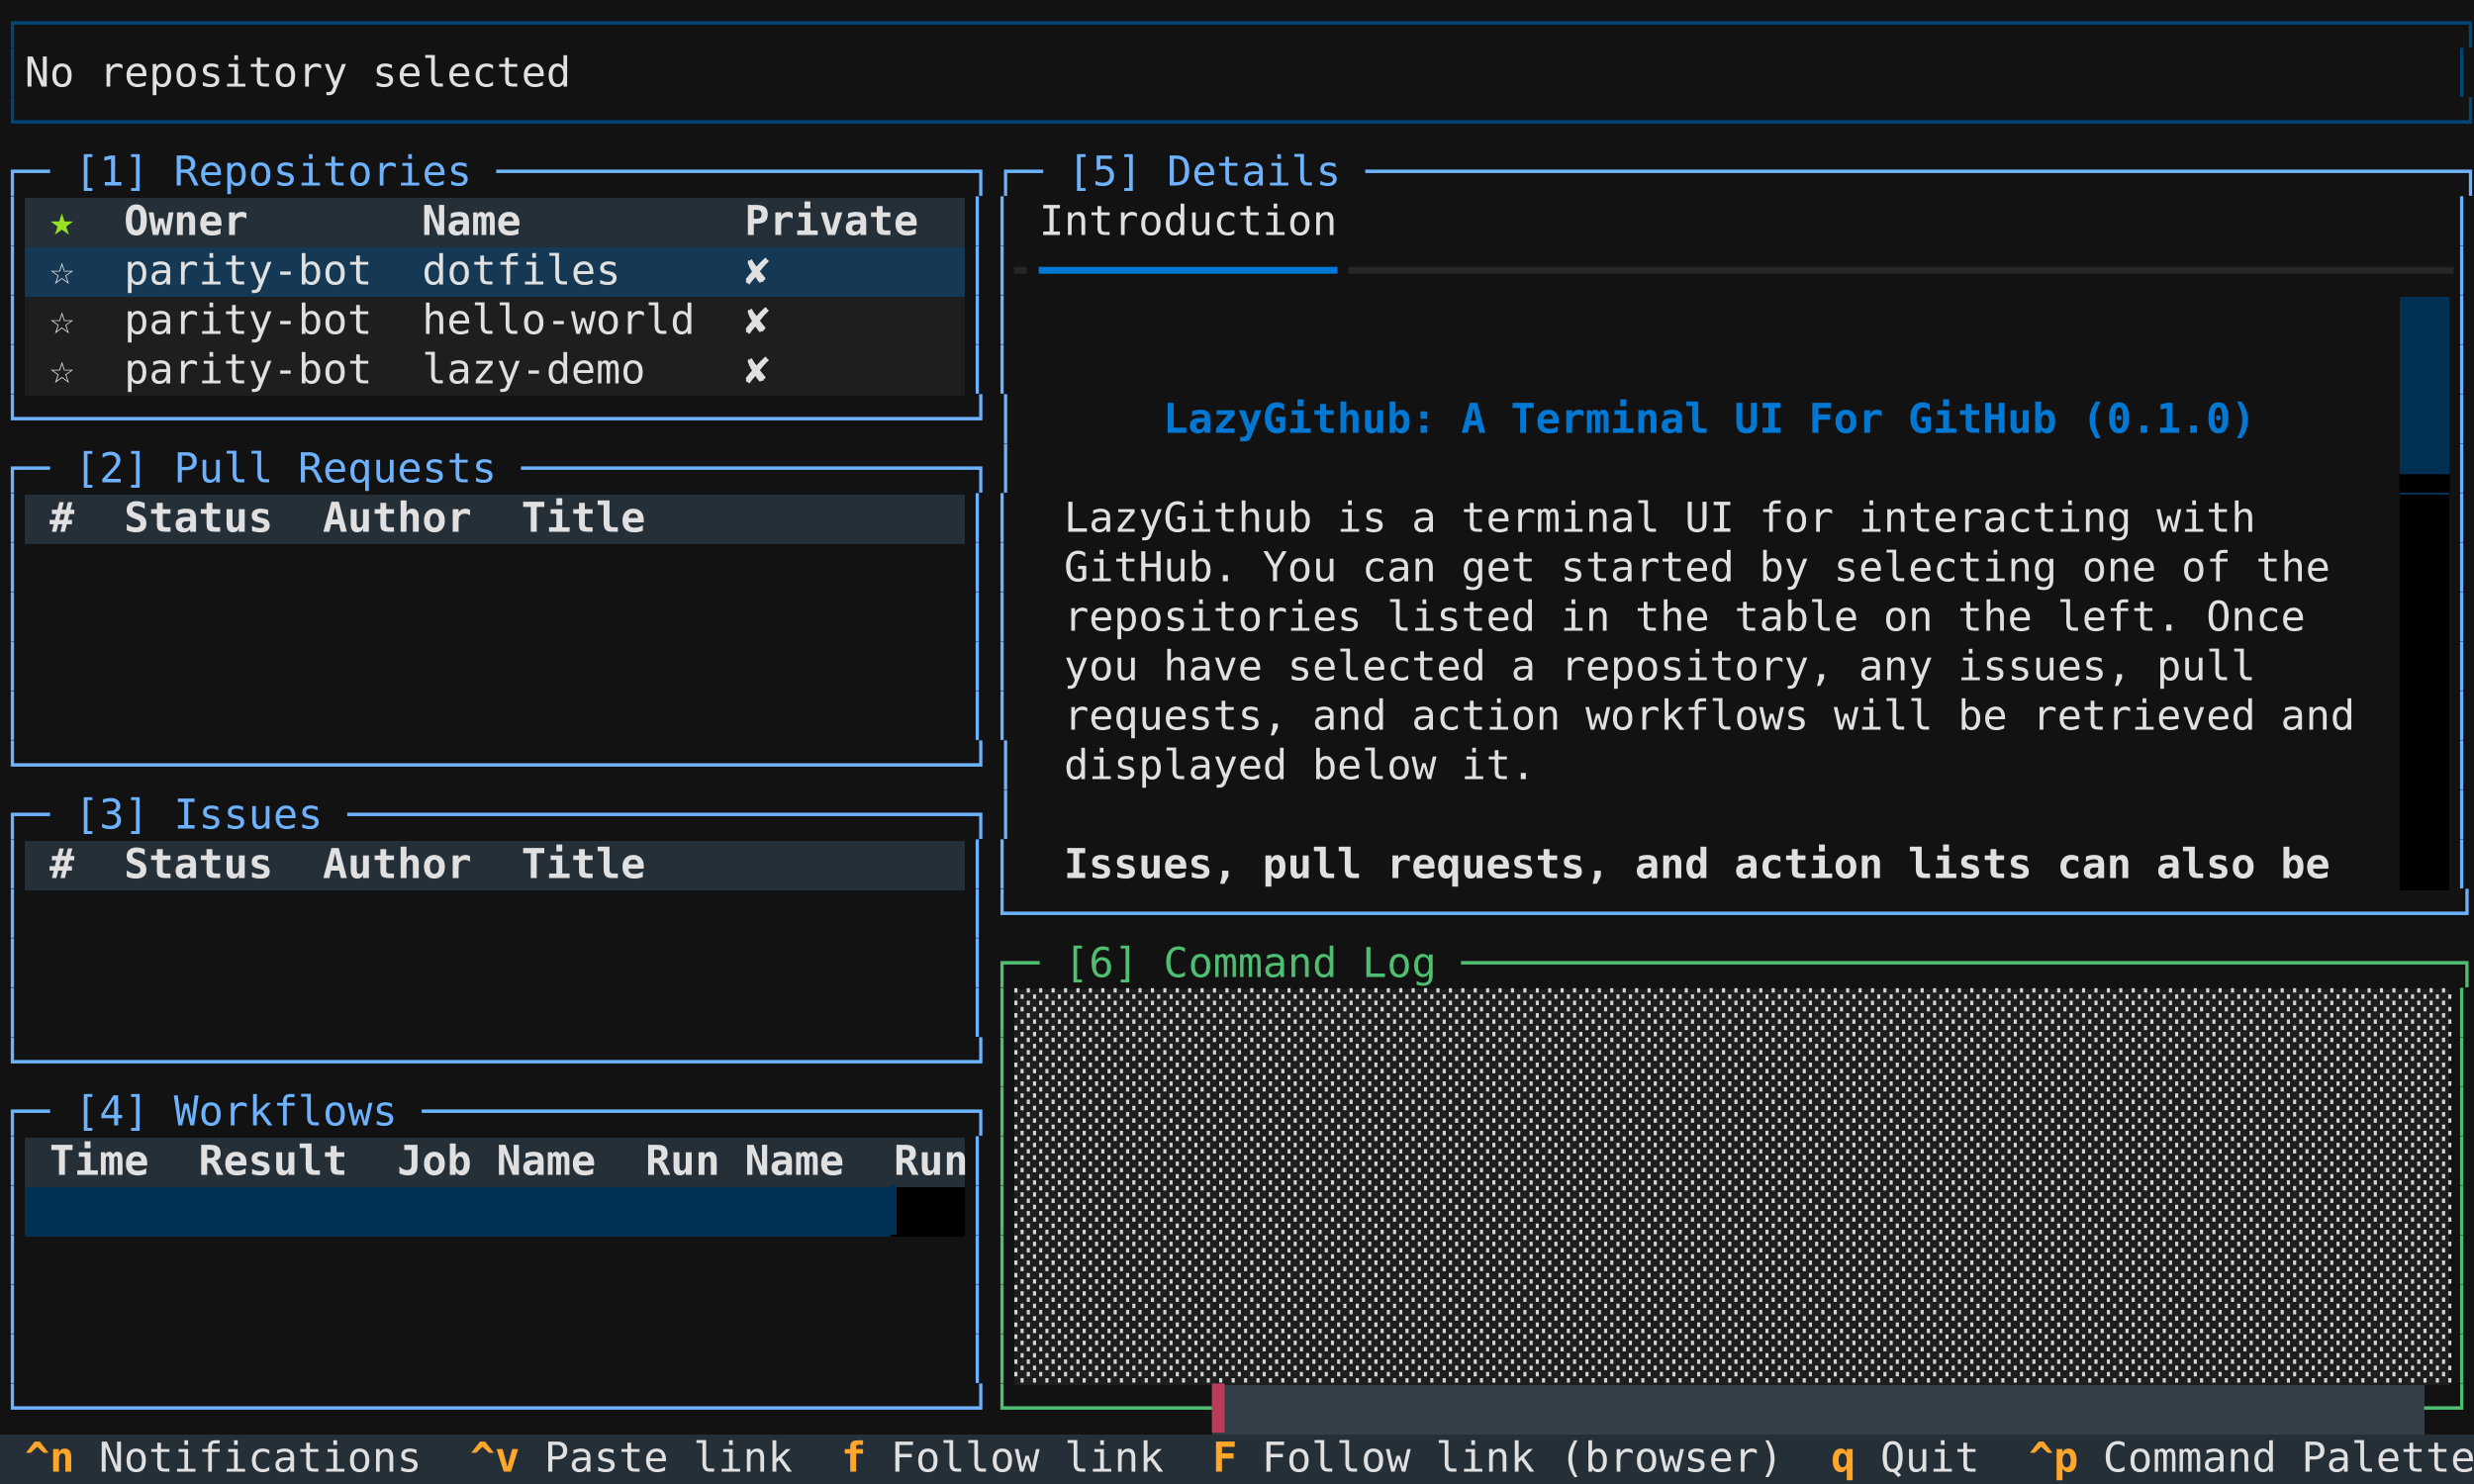
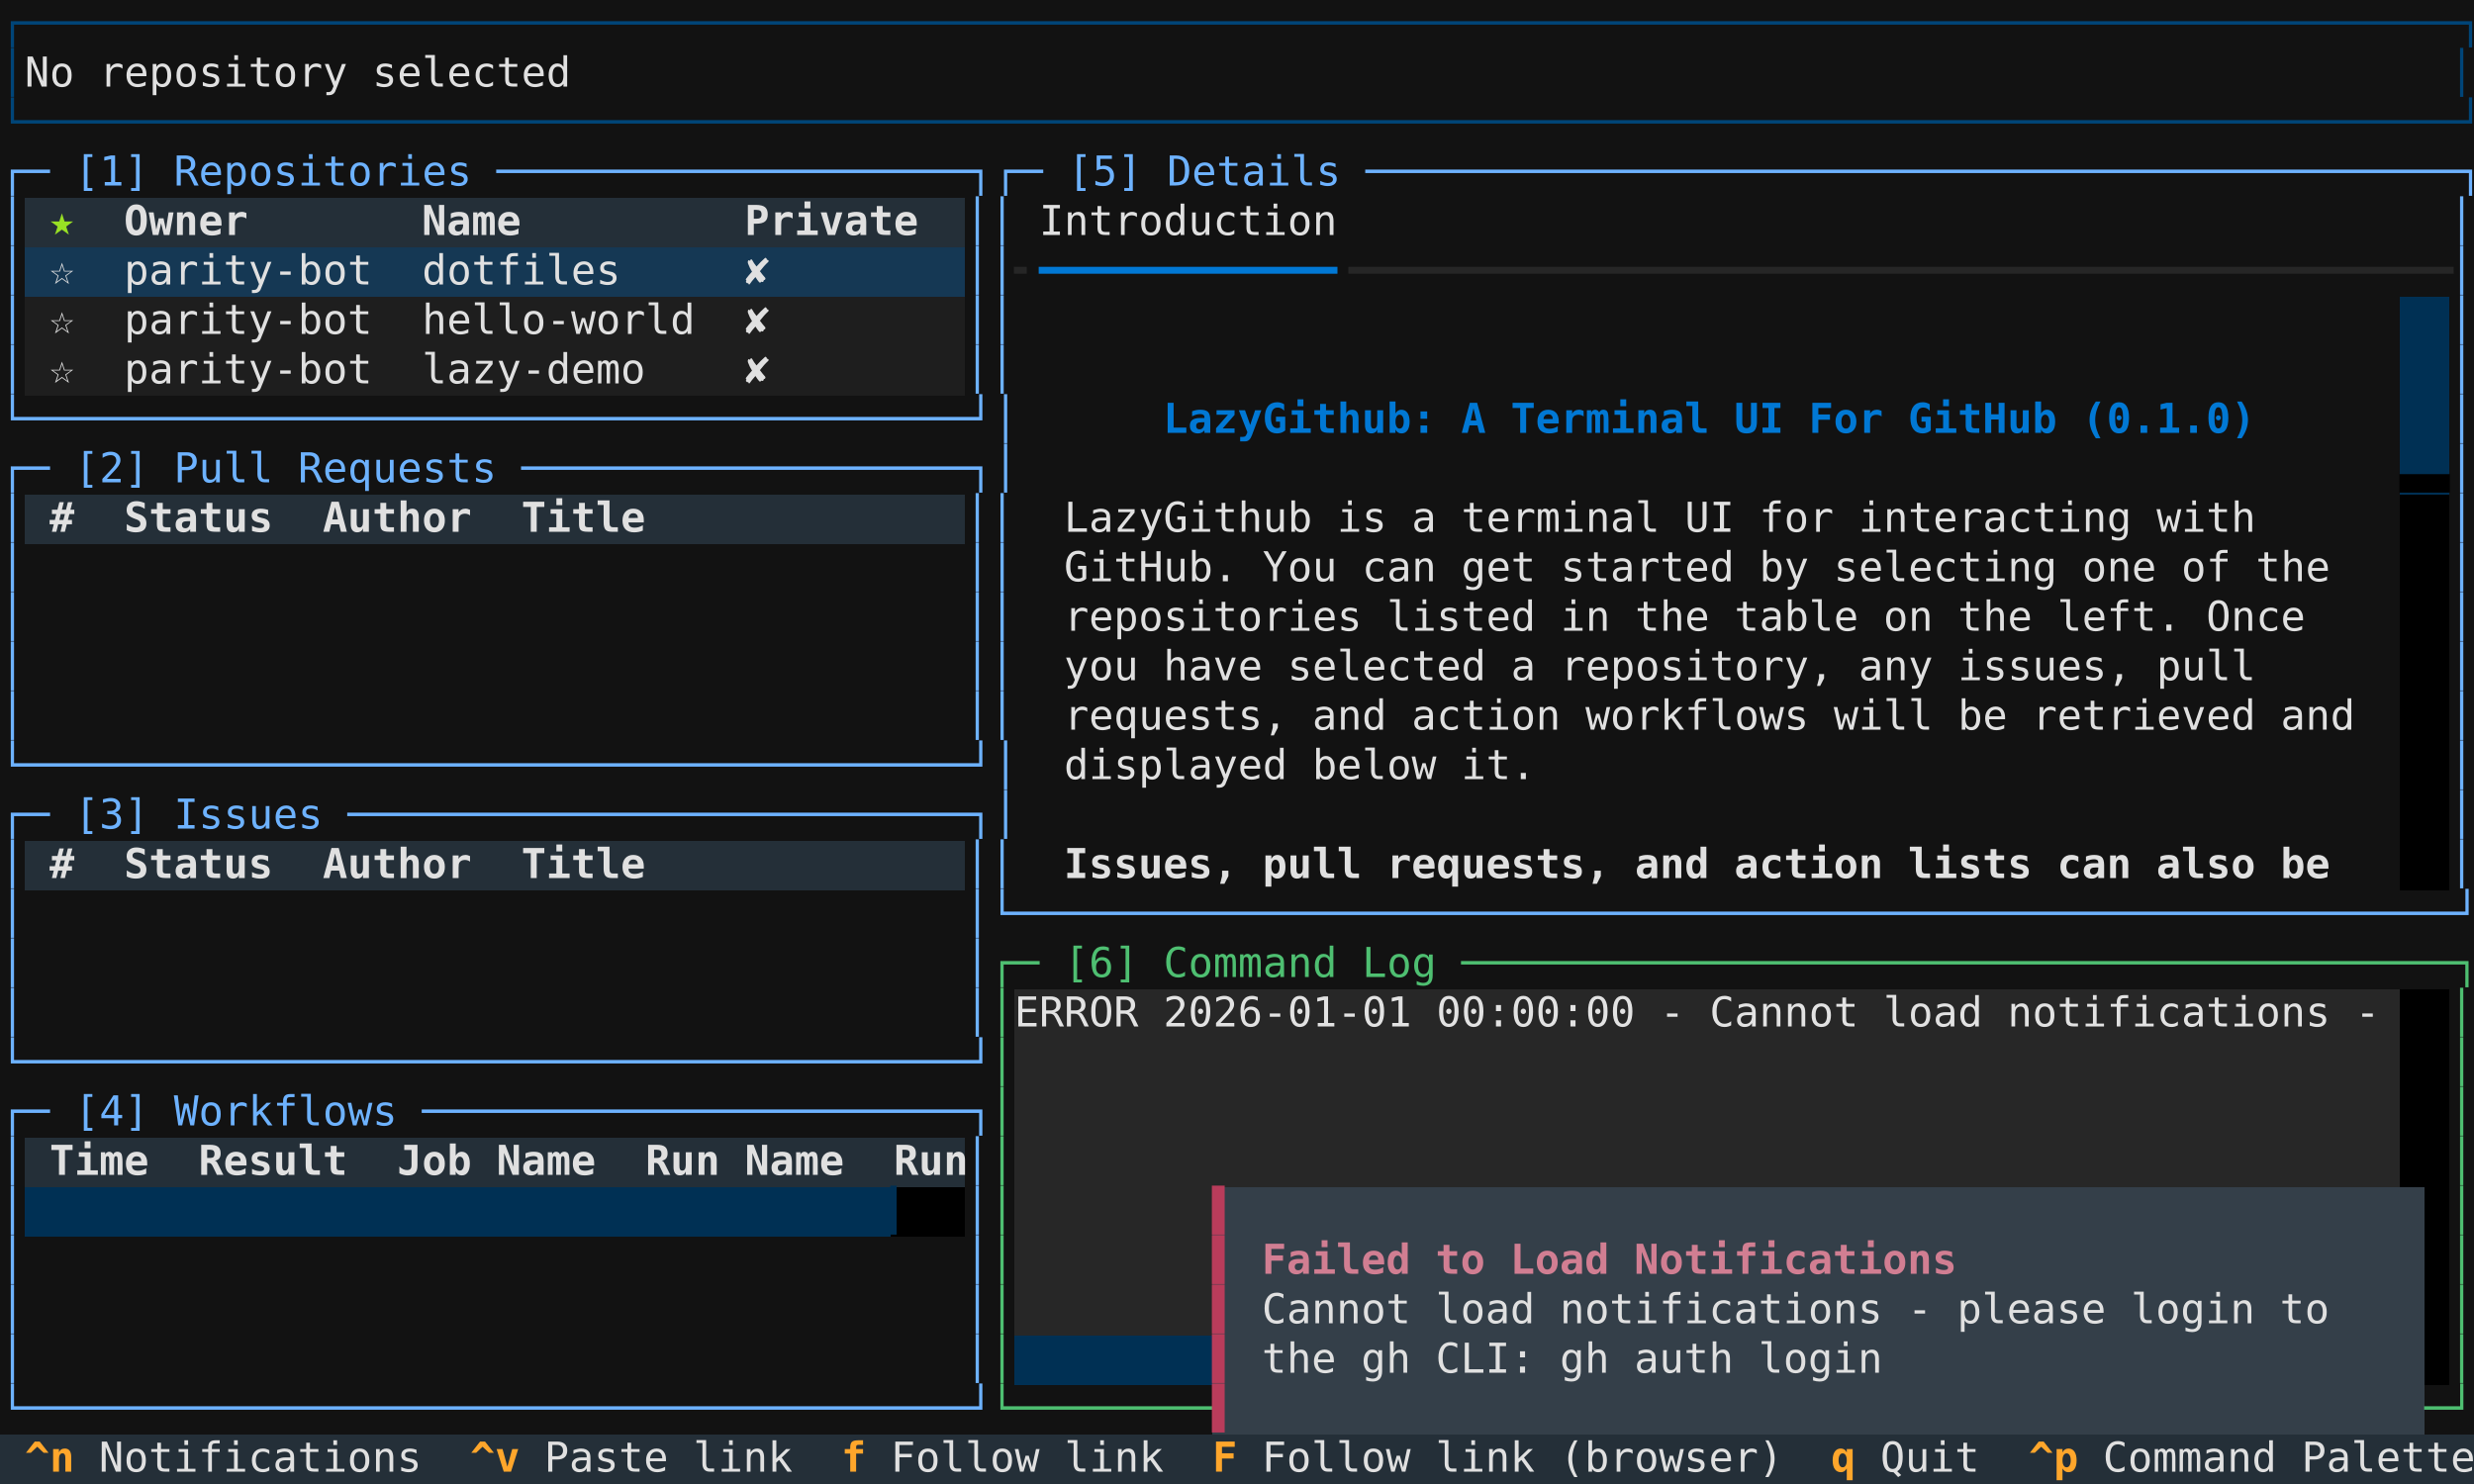
<svg xmlns="http://www.w3.org/2000/svg" width="1000" height="600" viewBox="0 0 1000 600" xml:space="preserve">
  <style>
text { font-family: ui-monospace, SFMono-Regular, Menlo, Consolas, 'DejaVu Sans Mono', 'Liberation Mono', 'Noto Sans Mono', monospace; font-size: 16.67px; white-space: pre; }
.s0 { fill: #004578; }
.s1 { fill: #e0e0e0; }
.s2 { fill: #6db2ff; }
.s3 { fill: #98e024; font-weight: bold; }
.s4 { fill: #e0e0e0; font-weight: bold; }
.s5 { fill: #262626; }
.s6 { fill: #0178d4; }
.s7 { fill: #0178d4; font-weight: bold; }
.s8 { fill: #000000; }
.s9 { fill: #4ebf71; }
- .s10 { fill: #d4d4d4; }
+ .s10 { fill: #e2e2e2; }
.s11 { fill: #003054; }
.s12 { fill: #b93c5b; }
- .s13 { fill: #ffa62b; font-weight: bold; }
+ .s13 { fill: #d17e92; font-weight: bold; }
+ .s14 { fill: #ffa62b; font-weight: bold; }
</style>
  <rect width="1000" height="600" fill="#1e1e1e" />
  <g shape-rendering="crispEdges">
    <rect x="0" y="0" width="1000" height="20" fill="#121212" />
    <rect x="0" y="20" width="1000" height="20" fill="#121212" />
    <rect x="0" y="40" width="1000" height="20" fill="#121212" />
    <rect x="0" y="60" width="1000" height="20" fill="#121212" />
    <rect x="0" y="80" width="10" height="20" fill="#121212" />
    <rect x="10" y="80" width="380" height="20" fill="#242f38" />
    <rect x="390" y="80" width="610" height="20" fill="#121212" />
    <rect x="0" y="100" width="10" height="20" fill="#121212" />
    <rect x="10" y="100" width="380" height="20" fill="#153854" />
    <rect x="390" y="100" width="610" height="20" fill="#121212" />
    <rect x="0" y="120" width="10" height="20" fill="#121212" />
    <rect x="390" y="120" width="580" height="20" fill="#121212" />
    <rect x="970" y="120" width="20" height="20" fill="#003054" />
    <rect x="990" y="120" width="10" height="20" fill="#121212" />
    <rect x="0" y="140" width="10" height="20" fill="#121212" />
    <rect x="390" y="140" width="580" height="20" fill="#121212" />
    <rect x="970" y="140" width="20" height="20" fill="#003054" />
    <rect x="990" y="140" width="10" height="20" fill="#121212" />
    <rect x="0" y="160" width="970" height="20" fill="#121212" />
    <rect x="970" y="160" width="20" height="20" fill="#003054" />
    <rect x="990" y="160" width="10" height="20" fill="#121212" />
    <rect x="0" y="180" width="970" height="20" fill="#121212" />
    <rect x="970" y="180" width="20" height="20" fill="#003054" />
    <rect x="990" y="180" width="10" height="20" fill="#121212" />
    <rect x="0" y="200" width="10" height="20" fill="#121212" />
    <rect x="10" y="200" width="380" height="20" fill="#242f38" />
    <rect x="390" y="200" width="580" height="20" fill="#121212" />
    <rect x="970" y="200" width="20" height="20" fill="#000000" />
    <rect x="990" y="200" width="10" height="20" fill="#121212" />
    <rect x="0" y="220" width="970" height="20" fill="#121212" />
    <rect x="970" y="220" width="20" height="20" fill="#000000" />
    <rect x="990" y="220" width="10" height="20" fill="#121212" />
    <rect x="0" y="240" width="970" height="20" fill="#121212" />
    <rect x="970" y="240" width="20" height="20" fill="#000000" />
    <rect x="990" y="240" width="10" height="20" fill="#121212" />
    <rect x="0" y="260" width="970" height="20" fill="#121212" />
    <rect x="970" y="260" width="20" height="20" fill="#000000" />
    <rect x="990" y="260" width="10" height="20" fill="#121212" />
    <rect x="0" y="280" width="970" height="20" fill="#121212" />
    <rect x="970" y="280" width="20" height="20" fill="#000000" />
    <rect x="990" y="280" width="10" height="20" fill="#121212" />
    <rect x="0" y="300" width="970" height="20" fill="#121212" />
    <rect x="970" y="300" width="20" height="20" fill="#000000" />
    <rect x="990" y="300" width="10" height="20" fill="#121212" />
    <rect x="0" y="320" width="970" height="20" fill="#121212" />
    <rect x="970" y="320" width="20" height="20" fill="#000000" />
    <rect x="990" y="320" width="10" height="20" fill="#121212" />
    <rect x="0" y="340" width="10" height="20" fill="#121212" />
    <rect x="10" y="340" width="380" height="20" fill="#242f38" />
    <rect x="390" y="340" width="580" height="20" fill="#121212" />
    <rect x="970" y="340" width="20" height="20" fill="#000000" />
    <rect x="990" y="340" width="10" height="20" fill="#121212" />
    <rect x="0" y="360" width="1000" height="20" fill="#121212" />
    <rect x="0" y="380" width="1000" height="20" fill="#121212" />
    <rect x="0" y="400" width="410" height="20" fill="#121212" />
+     <rect x="410" y="400" width="560" height="20" fill="#272727" />
+     <rect x="970" y="400" width="20" height="20" fill="#000000" />
    <rect x="990" y="400" width="10" height="20" fill="#121212" />
    <rect x="0" y="420" width="410" height="20" fill="#121212" />
+     <rect x="410" y="420" width="560" height="20" fill="#272727" />
+     <rect x="970" y="420" width="20" height="20" fill="#000000" />
    <rect x="990" y="420" width="10" height="20" fill="#121212" />
    <rect x="0" y="440" width="410" height="20" fill="#121212" />
+     <rect x="410" y="440" width="560" height="20" fill="#272727" />
+     <rect x="970" y="440" width="20" height="20" fill="#000000" />
    <rect x="990" y="440" width="10" height="20" fill="#121212" />
    <rect x="0" y="460" width="10" height="20" fill="#121212" />
    <rect x="10" y="460" width="380" height="20" fill="#242f38" />
    <rect x="390" y="460" width="20" height="20" fill="#121212" />
+     <rect x="410" y="460" width="560" height="20" fill="#272727" />
+     <rect x="970" y="460" width="20" height="20" fill="#000000" />
    <rect x="990" y="460" width="10" height="20" fill="#121212" />
    <rect x="0" y="480" width="10" height="20" fill="#121212" />
    <rect x="10" y="480" width="350" height="20" fill="#003054" />
    <rect x="360" y="480" width="30" height="20" fill="#000000" />
    <rect x="390" y="480" width="20" height="20" fill="#121212" />
+     <rect x="410" y="480" width="80" height="20" fill="#272727" />
+     <rect x="490" y="480" width="490" height="20" fill="#343f49" />
+     <rect x="980" y="480" width="10" height="20" fill="#000000" />
    <rect x="990" y="480" width="10" height="20" fill="#121212" />
    <rect x="0" y="500" width="410" height="20" fill="#121212" />
+     <rect x="410" y="500" width="80" height="20" fill="#272727" />
+     <rect x="490" y="500" width="490" height="20" fill="#343f49" />
+     <rect x="980" y="500" width="10" height="20" fill="#000000" />
    <rect x="990" y="500" width="10" height="20" fill="#121212" />
    <rect x="0" y="520" width="410" height="20" fill="#121212" />
+     <rect x="410" y="520" width="80" height="20" fill="#272727" />
+     <rect x="490" y="520" width="490" height="20" fill="#343f49" />
+     <rect x="980" y="520" width="10" height="20" fill="#000000" />
    <rect x="990" y="520" width="10" height="20" fill="#121212" />
    <rect x="0" y="540" width="410" height="20" fill="#121212" />
+     <rect x="410" y="540" width="80" height="20" fill="#003054" />
+     <rect x="490" y="540" width="490" height="20" fill="#343f49" />
+     <rect x="980" y="540" width="10" height="20" fill="#000000" />
    <rect x="990" y="540" width="10" height="20" fill="#121212" />
    <rect x="0" y="560" width="490" height="20" fill="#121212" />
    <rect x="490" y="560" width="490" height="20" fill="#343f49" />
    <rect x="980" y="560" width="20" height="20" fill="#121212" />
    <rect x="0" y="580" width="1000" height="20" fill="#242f38" />
  </g>
  <text class="s0" x="0" y="15" textLength="1000" lengthAdjust="spacingAndGlyphs">┌──────────────────────────────────────────────────────────────────────────────────────────────────┐</text>
  <text class="s0" x="0" y="35" textLength="10" lengthAdjust="spacingAndGlyphs">│</text>
  <text class="s1" x="10" y="35" textLength="980" lengthAdjust="spacingAndGlyphs">No repository selected                                                                            </text>
  <text class="s0" x="990" y="35" textLength="10" lengthAdjust="spacingAndGlyphs">│</text>
  <text class="s0" x="0" y="55" textLength="1000" lengthAdjust="spacingAndGlyphs">└──────────────────────────────────────────────────────────────────────────────────────────────────┘</text>
  <text class="s2" x="0" y="75" textLength="1000" lengthAdjust="spacingAndGlyphs">┌─ [1] Repositories ───────────────────┐┌─ [5] Details ────────────────────────────────────────────┐</text>
  <text class="s2" x="0" y="95" textLength="10" lengthAdjust="spacingAndGlyphs">│</text>
  <text class="s3" x="20" y="95" textLength="10" lengthAdjust="spacingAndGlyphs">★</text>
  <text class="s4" x="30" y="95" textLength="360" lengthAdjust="spacingAndGlyphs">  Owner       Name         Private  </text>
  <text class="s2" x="390" y="95" textLength="20" lengthAdjust="spacingAndGlyphs">││</text>
  <text class="s1" x="410" y="95" textLength="580" lengthAdjust="spacingAndGlyphs"> Introduction                                             </text>
  <text class="s2" x="990" y="95" textLength="10" lengthAdjust="spacingAndGlyphs">│</text>
  <text class="s2" x="0" y="115" textLength="10" lengthAdjust="spacingAndGlyphs">│</text>
  <text class="s1" x="10" y="115" textLength="380" lengthAdjust="spacingAndGlyphs"> ☆  parity-bot  dotfiles     ✘        </text>
  <text class="s2" x="390" y="115" textLength="20" lengthAdjust="spacingAndGlyphs">││</text>
  <text class="s5" x="410" y="115" textLength="10" lengthAdjust="spacingAndGlyphs">╸</text>
  <text class="s6" x="420" y="115" textLength="120" lengthAdjust="spacingAndGlyphs">━━━━━━━━━━━━</text>
  <text class="s5" x="540" y="115" textLength="450" lengthAdjust="spacingAndGlyphs">╺━━━━━━━━━━━━━━━━━━━━━━━━━━━━━━━━━━━━━━━━━━━━</text>
  <text class="s2" x="990" y="115" textLength="10" lengthAdjust="spacingAndGlyphs">│</text>
  <text class="s2" x="0" y="135" textLength="10" lengthAdjust="spacingAndGlyphs">│</text>
  <text class="s1" x="10" y="135" textLength="380" lengthAdjust="spacingAndGlyphs"> ☆  parity-bot  hello-world  ✘        </text>
  <text class="s2" x="390" y="135" textLength="20" lengthAdjust="spacingAndGlyphs">││</text>
  <text class="s2" x="990" y="135" textLength="10" lengthAdjust="spacingAndGlyphs">│</text>
  <text class="s2" x="0" y="155" textLength="10" lengthAdjust="spacingAndGlyphs">│</text>
  <text class="s1" x="10" y="155" textLength="380" lengthAdjust="spacingAndGlyphs"> ☆  parity-bot  lazy-demo    ✘        </text>
  <text class="s2" x="390" y="155" textLength="20" lengthAdjust="spacingAndGlyphs">││</text>
  <text class="s2" x="990" y="155" textLength="10" lengthAdjust="spacingAndGlyphs">│</text>
  <text class="s2" x="0" y="175" textLength="410" lengthAdjust="spacingAndGlyphs">└──────────────────────────────────────┘│</text>
  <text class="s7" x="430" y="175" textLength="520" lengthAdjust="spacingAndGlyphs">    LazyGithub: A Terminal UI For GitHub (0.1.0)    </text>
  <text class="s2" x="990" y="175" textLength="10" lengthAdjust="spacingAndGlyphs">│</text>
  <text class="s2" x="0" y="195" textLength="410" lengthAdjust="spacingAndGlyphs">┌─ [2] Pull Requests ──────────────────┐│</text>
  <text class="s8" x="970" y="195" textLength="20" lengthAdjust="spacingAndGlyphs">▃▃</text>
  <text class="s2" x="990" y="195" textLength="10" lengthAdjust="spacingAndGlyphs">│</text>
  <text class="s2" x="0" y="215" textLength="10" lengthAdjust="spacingAndGlyphs">│</text>
  <text class="s4" x="10" y="215" textLength="380" lengthAdjust="spacingAndGlyphs"> #  Status  Author  Title             </text>
  <text class="s2" x="390" y="215" textLength="20" lengthAdjust="spacingAndGlyphs">││</text>
  <text class="s1" x="410" y="215" textLength="580" lengthAdjust="spacingAndGlyphs">  LazyGithub is a terminal UI for interacting with        </text>
  <text class="s2" x="990" y="215" textLength="10" lengthAdjust="spacingAndGlyphs">│</text>
  <text class="s2" x="0" y="235" textLength="10" lengthAdjust="spacingAndGlyphs">│</text>
  <text class="s2" x="390" y="235" textLength="20" lengthAdjust="spacingAndGlyphs">││</text>
  <text class="s1" x="410" y="235" textLength="580" lengthAdjust="spacingAndGlyphs">  GitHub. You can get started by selecting one of the     </text>
  <text class="s2" x="990" y="235" textLength="10" lengthAdjust="spacingAndGlyphs">│</text>
  <text class="s2" x="0" y="255" textLength="10" lengthAdjust="spacingAndGlyphs">│</text>
  <text class="s2" x="390" y="255" textLength="20" lengthAdjust="spacingAndGlyphs">││</text>
  <text class="s1" x="410" y="255" textLength="580" lengthAdjust="spacingAndGlyphs">  repositories listed in the table on the left. Once      </text>
  <text class="s2" x="990" y="255" textLength="10" lengthAdjust="spacingAndGlyphs">│</text>
  <text class="s2" x="0" y="275" textLength="10" lengthAdjust="spacingAndGlyphs">│</text>
  <text class="s2" x="390" y="275" textLength="20" lengthAdjust="spacingAndGlyphs">││</text>
  <text class="s1" x="410" y="275" textLength="580" lengthAdjust="spacingAndGlyphs">  you have selected a repository, any issues, pull        </text>
  <text class="s2" x="990" y="275" textLength="10" lengthAdjust="spacingAndGlyphs">│</text>
  <text class="s2" x="0" y="295" textLength="10" lengthAdjust="spacingAndGlyphs">│</text>
  <text class="s2" x="390" y="295" textLength="20" lengthAdjust="spacingAndGlyphs">││</text>
  <text class="s1" x="410" y="295" textLength="580" lengthAdjust="spacingAndGlyphs">  requests, and action workflows will be retrieved and    </text>
  <text class="s2" x="990" y="295" textLength="10" lengthAdjust="spacingAndGlyphs">│</text>
  <text class="s2" x="0" y="315" textLength="410" lengthAdjust="spacingAndGlyphs">└──────────────────────────────────────┘│</text>
  <text class="s1" x="410" y="315" textLength="580" lengthAdjust="spacingAndGlyphs">  displayed below it.                                     </text>
  <text class="s2" x="990" y="315" textLength="10" lengthAdjust="spacingAndGlyphs">│</text>
  <text class="s2" x="0" y="335" textLength="410" lengthAdjust="spacingAndGlyphs">┌─ [3] Issues ─────────────────────────┐│</text>
  <text class="s2" x="990" y="335" textLength="10" lengthAdjust="spacingAndGlyphs">│</text>
  <text class="s2" x="0" y="355" textLength="10" lengthAdjust="spacingAndGlyphs">│</text>
  <text class="s4" x="10" y="355" textLength="380" lengthAdjust="spacingAndGlyphs"> #  Status  Author  Title             </text>
  <text class="s2" x="390" y="355" textLength="20" lengthAdjust="spacingAndGlyphs">││</text>
  <text class="s4" x="430" y="355" textLength="510" lengthAdjust="spacingAndGlyphs">Issues, pull requests, and action lists can also be</text>
  <text class="s2" x="990" y="355" textLength="10" lengthAdjust="spacingAndGlyphs">│</text>
  <text class="s2" x="0" y="375" textLength="10" lengthAdjust="spacingAndGlyphs">│</text>
  <text class="s2" x="390" y="375" textLength="610" lengthAdjust="spacingAndGlyphs">│└──────────────────────────────────────────────────────────┘</text>
  <text class="s2" x="0" y="395" textLength="10" lengthAdjust="spacingAndGlyphs">│</text>
  <text class="s2" x="390" y="395" textLength="10" lengthAdjust="spacingAndGlyphs">│</text>
  <text class="s9" x="400" y="395" textLength="600" lengthAdjust="spacingAndGlyphs">┌─ [6] Command Log ────────────────────────────────────────┐</text>
  <text class="s2" x="0" y="415" textLength="10" lengthAdjust="spacingAndGlyphs">│</text>
  <text class="s2" x="390" y="415" textLength="10" lengthAdjust="spacingAndGlyphs">│</text>
  <text class="s9" x="400" y="415" textLength="10" lengthAdjust="spacingAndGlyphs">│</text>
-   <text class="s10" x="410" y="415" textLength="580" lengthAdjust="spacingAndGlyphs">░░░░░░░░░░░░░░░░░░░░░░░░░░░░░░░░░░░░░░░░░░░░░░░░░░░░░░░░░░</text>
+   <text class="s10" x="410" y="415" textLength="580" lengthAdjust="spacingAndGlyphs">ERROR 2026-01-01 00:00:00 - Cannot load notifications -   </text>
  <text class="s9" x="990" y="415" textLength="10" lengthAdjust="spacingAndGlyphs">│</text>
  <text class="s2" x="0" y="435" textLength="400" lengthAdjust="spacingAndGlyphs">└──────────────────────────────────────┘</text>
  <text class="s9" x="400" y="435" textLength="10" lengthAdjust="spacingAndGlyphs">│</text>
-   <text class="s10" x="410" y="435" textLength="580" lengthAdjust="spacingAndGlyphs">░░░░░░░░░░░░░░░░░░░░░░░░░░░░░░░░░░░░░░░░░░░░░░░░░░░░░░░░░░</text>
  <text class="s9" x="990" y="435" textLength="10" lengthAdjust="spacingAndGlyphs">│</text>
  <text class="s2" x="0" y="455" textLength="400" lengthAdjust="spacingAndGlyphs">┌─ [4] Workflows ──────────────────────┐</text>
  <text class="s9" x="400" y="455" textLength="10" lengthAdjust="spacingAndGlyphs">│</text>
-   <text class="s10" x="410" y="455" textLength="580" lengthAdjust="spacingAndGlyphs">░░░░░░░░░░░░░░░░░░░░░░░░░░░░░░░░░░░░░░░░░░░░░░░░░░░░░░░░░░</text>
  <text class="s9" x="990" y="455" textLength="10" lengthAdjust="spacingAndGlyphs">│</text>
  <text class="s2" x="0" y="475" textLength="10" lengthAdjust="spacingAndGlyphs">│</text>
  <text class="s4" x="10" y="475" textLength="380" lengthAdjust="spacingAndGlyphs"> Time  Result  Job Name  Run Name  Run</text>
  <text class="s2" x="390" y="475" textLength="10" lengthAdjust="spacingAndGlyphs">│</text>
  <text class="s9" x="400" y="475" textLength="10" lengthAdjust="spacingAndGlyphs">│</text>
-   <text class="s10" x="410" y="475" textLength="580" lengthAdjust="spacingAndGlyphs">░░░░░░░░░░░░░░░░░░░░░░░░░░░░░░░░░░░░░░░░░░░░░░░░░░░░░░░░░░</text>
  <text class="s9" x="990" y="475" textLength="10" lengthAdjust="spacingAndGlyphs">│</text>
  <text class="s2" x="0" y="495" textLength="10" lengthAdjust="spacingAndGlyphs">│</text>
  <text class="s11" x="360" y="495" textLength="10" lengthAdjust="spacingAndGlyphs">▎</text>
  <text class="s2" x="390" y="495" textLength="10" lengthAdjust="spacingAndGlyphs">│</text>
  <text class="s9" x="400" y="495" textLength="10" lengthAdjust="spacingAndGlyphs">│</text>
-   <text class="s10" x="410" y="495" textLength="580" lengthAdjust="spacingAndGlyphs">░░░░░░░░░░░░░░░░░░░░░░░░░░░░░░░░░░░░░░░░░░░░░░░░░░░░░░░░░░</text>
+   <text class="s12" x="490" y="495" textLength="10" lengthAdjust="spacingAndGlyphs">▌</text>
  <text class="s9" x="990" y="495" textLength="10" lengthAdjust="spacingAndGlyphs">│</text>
  <text class="s2" x="0" y="515" textLength="10" lengthAdjust="spacingAndGlyphs">│</text>
  <text class="s2" x="390" y="515" textLength="10" lengthAdjust="spacingAndGlyphs">│</text>
  <text class="s9" x="400" y="515" textLength="10" lengthAdjust="spacingAndGlyphs">│</text>
-   <text class="s10" x="410" y="515" textLength="580" lengthAdjust="spacingAndGlyphs">░░░░░░░░░░░░░░░░░░░░░░░░░░░░░░░░░░░░░░░░░░░░░░░░░░░░░░░░░░</text>
+   <text class="s12" x="490" y="515" textLength="10" lengthAdjust="spacingAndGlyphs">▌</text>
+   <text class="s13" x="510" y="515" textLength="280" lengthAdjust="spacingAndGlyphs">Failed to Load Notifications</text>
  <text class="s9" x="990" y="515" textLength="10" lengthAdjust="spacingAndGlyphs">│</text>
  <text class="s2" x="0" y="535" textLength="10" lengthAdjust="spacingAndGlyphs">│</text>
  <text class="s2" x="390" y="535" textLength="10" lengthAdjust="spacingAndGlyphs">│</text>
  <text class="s9" x="400" y="535" textLength="10" lengthAdjust="spacingAndGlyphs">│</text>
-   <text class="s10" x="410" y="535" textLength="580" lengthAdjust="spacingAndGlyphs">░░░░░░░░░░░░░░░░░░░░░░░░░░░░░░░░░░░░░░░░░░░░░░░░░░░░░░░░░░</text>
+   <text class="s12" x="490" y="535" textLength="10" lengthAdjust="spacingAndGlyphs">▌</text>
+   <text class="s1" x="500" y="535" textLength="480" lengthAdjust="spacingAndGlyphs"> Cannot load notifications - please login to    </text>
  <text class="s9" x="990" y="535" textLength="10" lengthAdjust="spacingAndGlyphs">│</text>
  <text class="s2" x="0" y="555" textLength="10" lengthAdjust="spacingAndGlyphs">│</text>
  <text class="s2" x="390" y="555" textLength="10" lengthAdjust="spacingAndGlyphs">│</text>
  <text class="s9" x="400" y="555" textLength="10" lengthAdjust="spacingAndGlyphs">│</text>
-   <text class="s10" x="410" y="555" textLength="580" lengthAdjust="spacingAndGlyphs">░░░░░░░░░░░░░░░░░░░░░░░░░░░░░░░░░░░░░░░░░░░░░░░░░░░░░░░░░░</text>
+   <text class="s12" x="490" y="555" textLength="10" lengthAdjust="spacingAndGlyphs">▌</text>
+   <text class="s1" x="500" y="555" textLength="480" lengthAdjust="spacingAndGlyphs"> the gh CLI: gh auth login                      </text>
  <text class="s9" x="990" y="555" textLength="10" lengthAdjust="spacingAndGlyphs">│</text>
  <text class="s2" x="0" y="575" textLength="400" lengthAdjust="spacingAndGlyphs">└──────────────────────────────────────┘</text>
  <text class="s9" x="400" y="575" textLength="90" lengthAdjust="spacingAndGlyphs">└────────</text>
  <text class="s12" x="490" y="575" textLength="10" lengthAdjust="spacingAndGlyphs">▌</text>
  <text class="s9" x="980" y="575" textLength="20" lengthAdjust="spacingAndGlyphs">─┘</text>
-   <text class="s13" x="0" y="595" textLength="40" lengthAdjust="spacingAndGlyphs"> ^n </text>
+   <text class="s14" x="0" y="595" textLength="40" lengthAdjust="spacingAndGlyphs"> ^n </text>
  <text class="s1" x="40" y="595" textLength="140" lengthAdjust="spacingAndGlyphs">Notifications </text>
-   <text class="s13" x="180" y="595" textLength="40" lengthAdjust="spacingAndGlyphs"> ^v </text>
+   <text class="s14" x="180" y="595" textLength="40" lengthAdjust="spacingAndGlyphs"> ^v </text>
  <text class="s1" x="220" y="595" textLength="110" lengthAdjust="spacingAndGlyphs">Paste link </text>
-   <text class="s13" x="330" y="595" textLength="30" lengthAdjust="spacingAndGlyphs"> f </text>
+   <text class="s14" x="330" y="595" textLength="30" lengthAdjust="spacingAndGlyphs"> f </text>
  <text class="s1" x="360" y="595" textLength="120" lengthAdjust="spacingAndGlyphs">Follow link </text>
-   <text class="s13" x="480" y="595" textLength="30" lengthAdjust="spacingAndGlyphs"> F </text>
+   <text class="s14" x="480" y="595" textLength="30" lengthAdjust="spacingAndGlyphs"> F </text>
  <text class="s1" x="510" y="595" textLength="220" lengthAdjust="spacingAndGlyphs">Follow link (browser) </text>
-   <text class="s13" x="730" y="595" textLength="30" lengthAdjust="spacingAndGlyphs"> q </text>
+   <text class="s14" x="730" y="595" textLength="30" lengthAdjust="spacingAndGlyphs"> q </text>
  <text class="s1" x="760" y="595" textLength="50" lengthAdjust="spacingAndGlyphs">Quit </text>
-   <text class="s13" x="810" y="595" textLength="40" lengthAdjust="spacingAndGlyphs"> ^p </text>
+   <text class="s14" x="810" y="595" textLength="40" lengthAdjust="spacingAndGlyphs"> ^p </text>
  <text class="s1" x="850" y="595" textLength="150" lengthAdjust="spacingAndGlyphs">Command Palette</text>
</svg>
